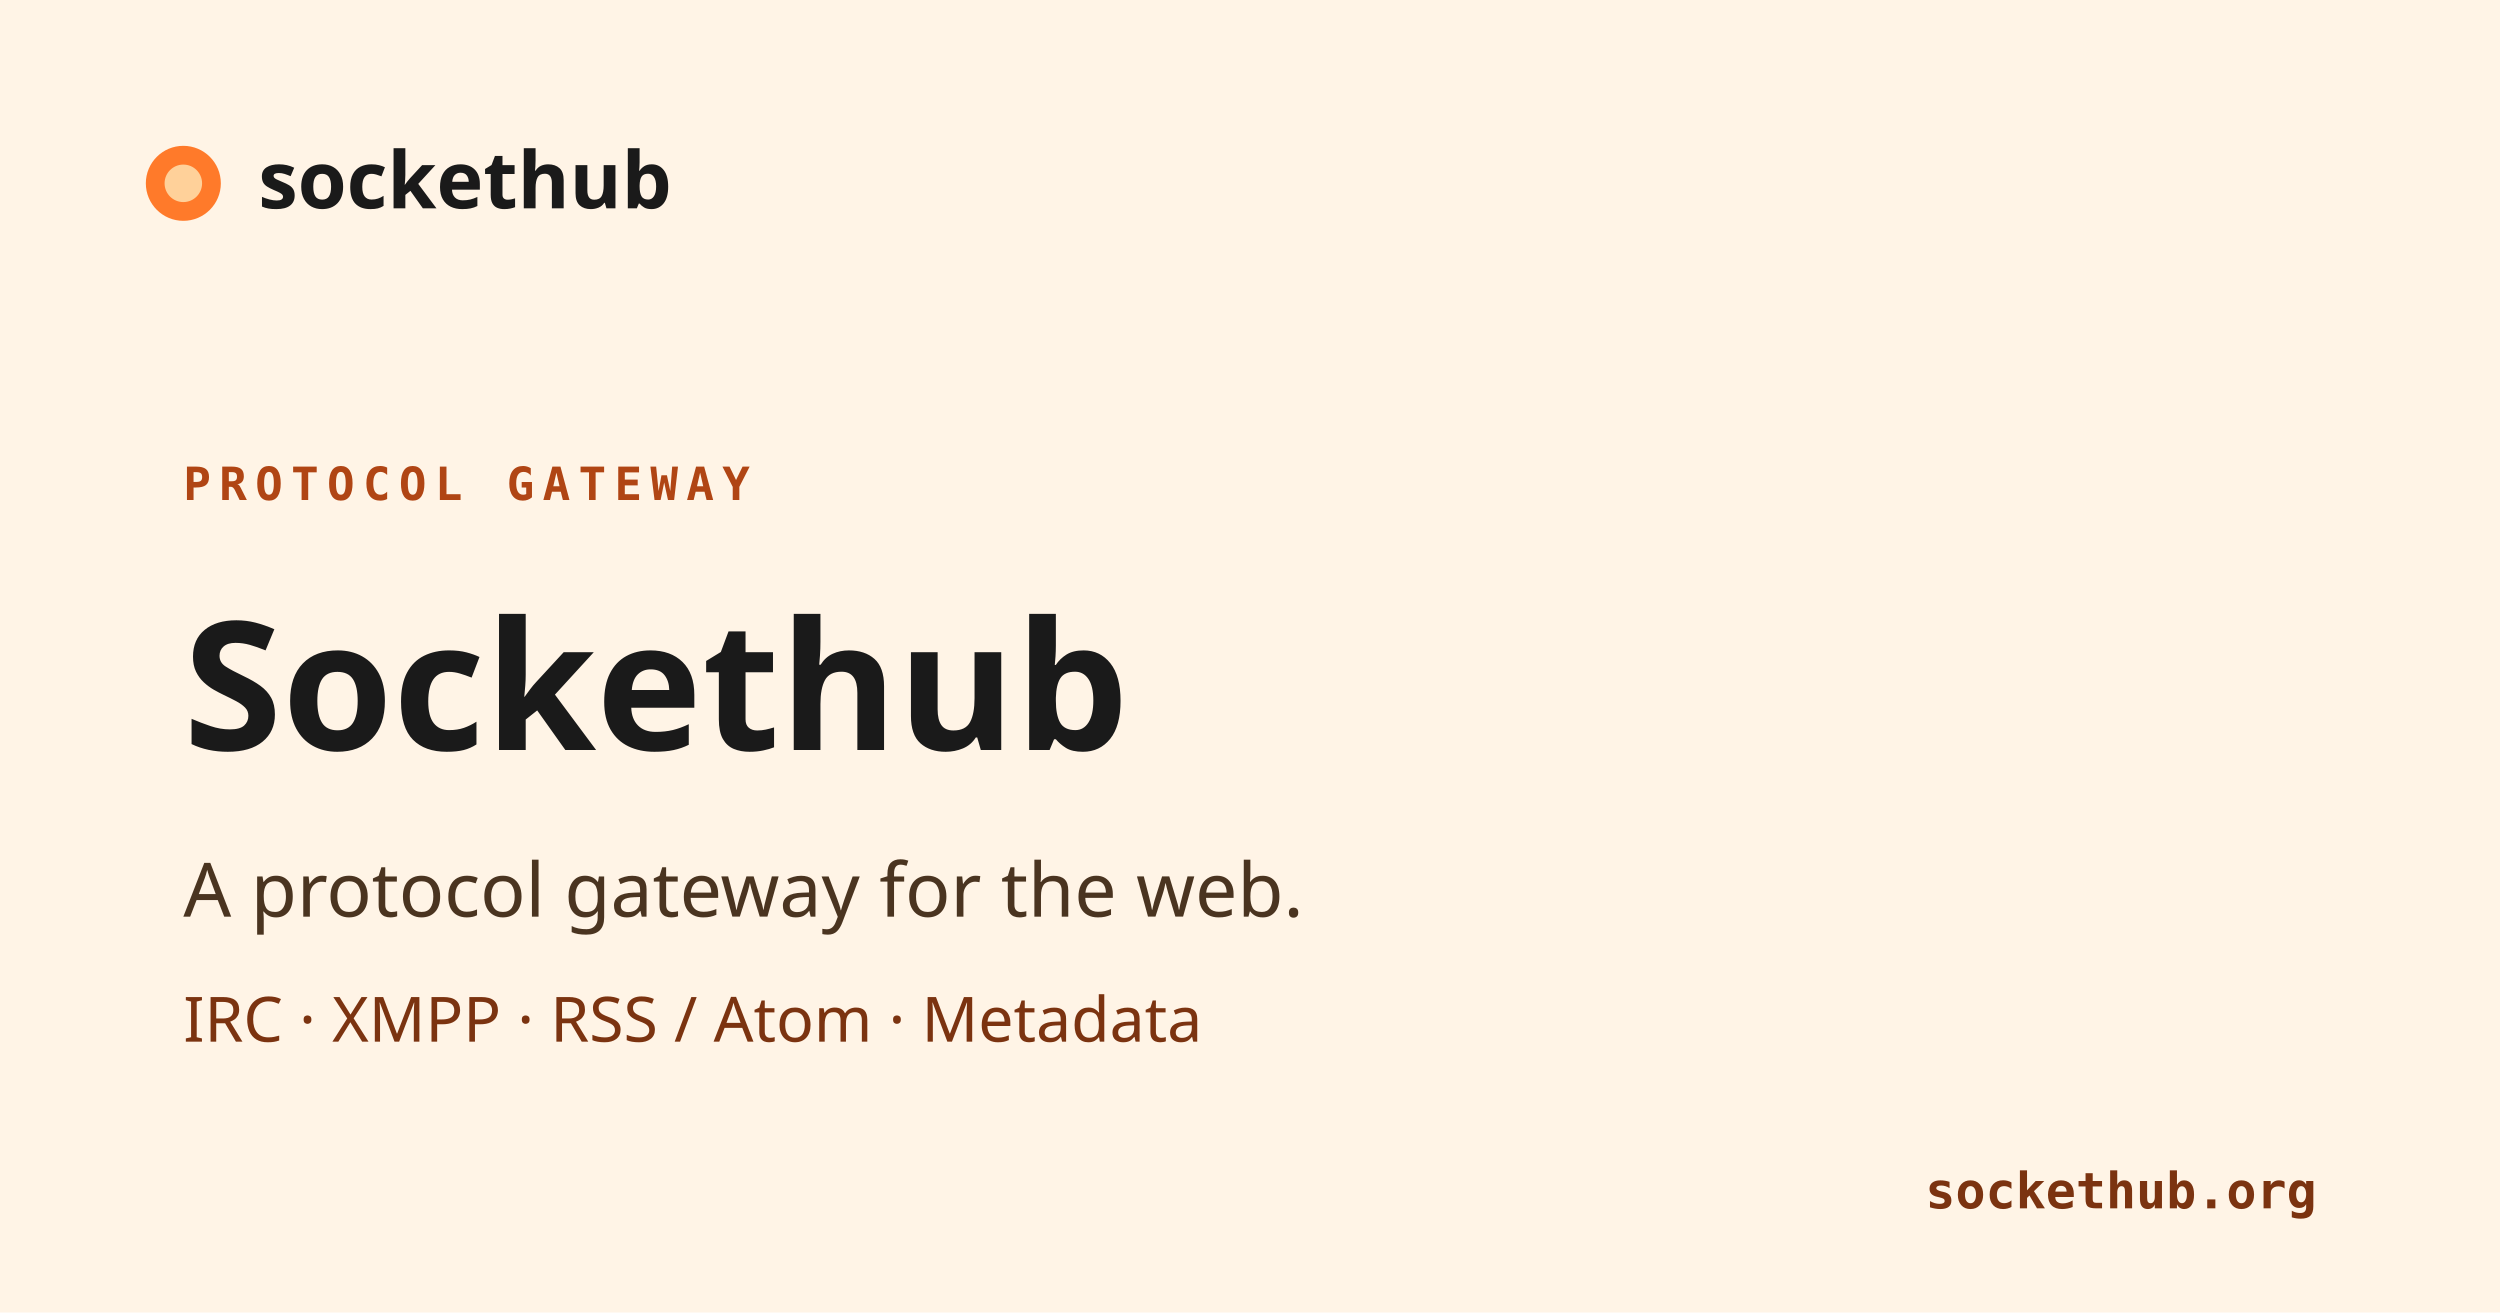
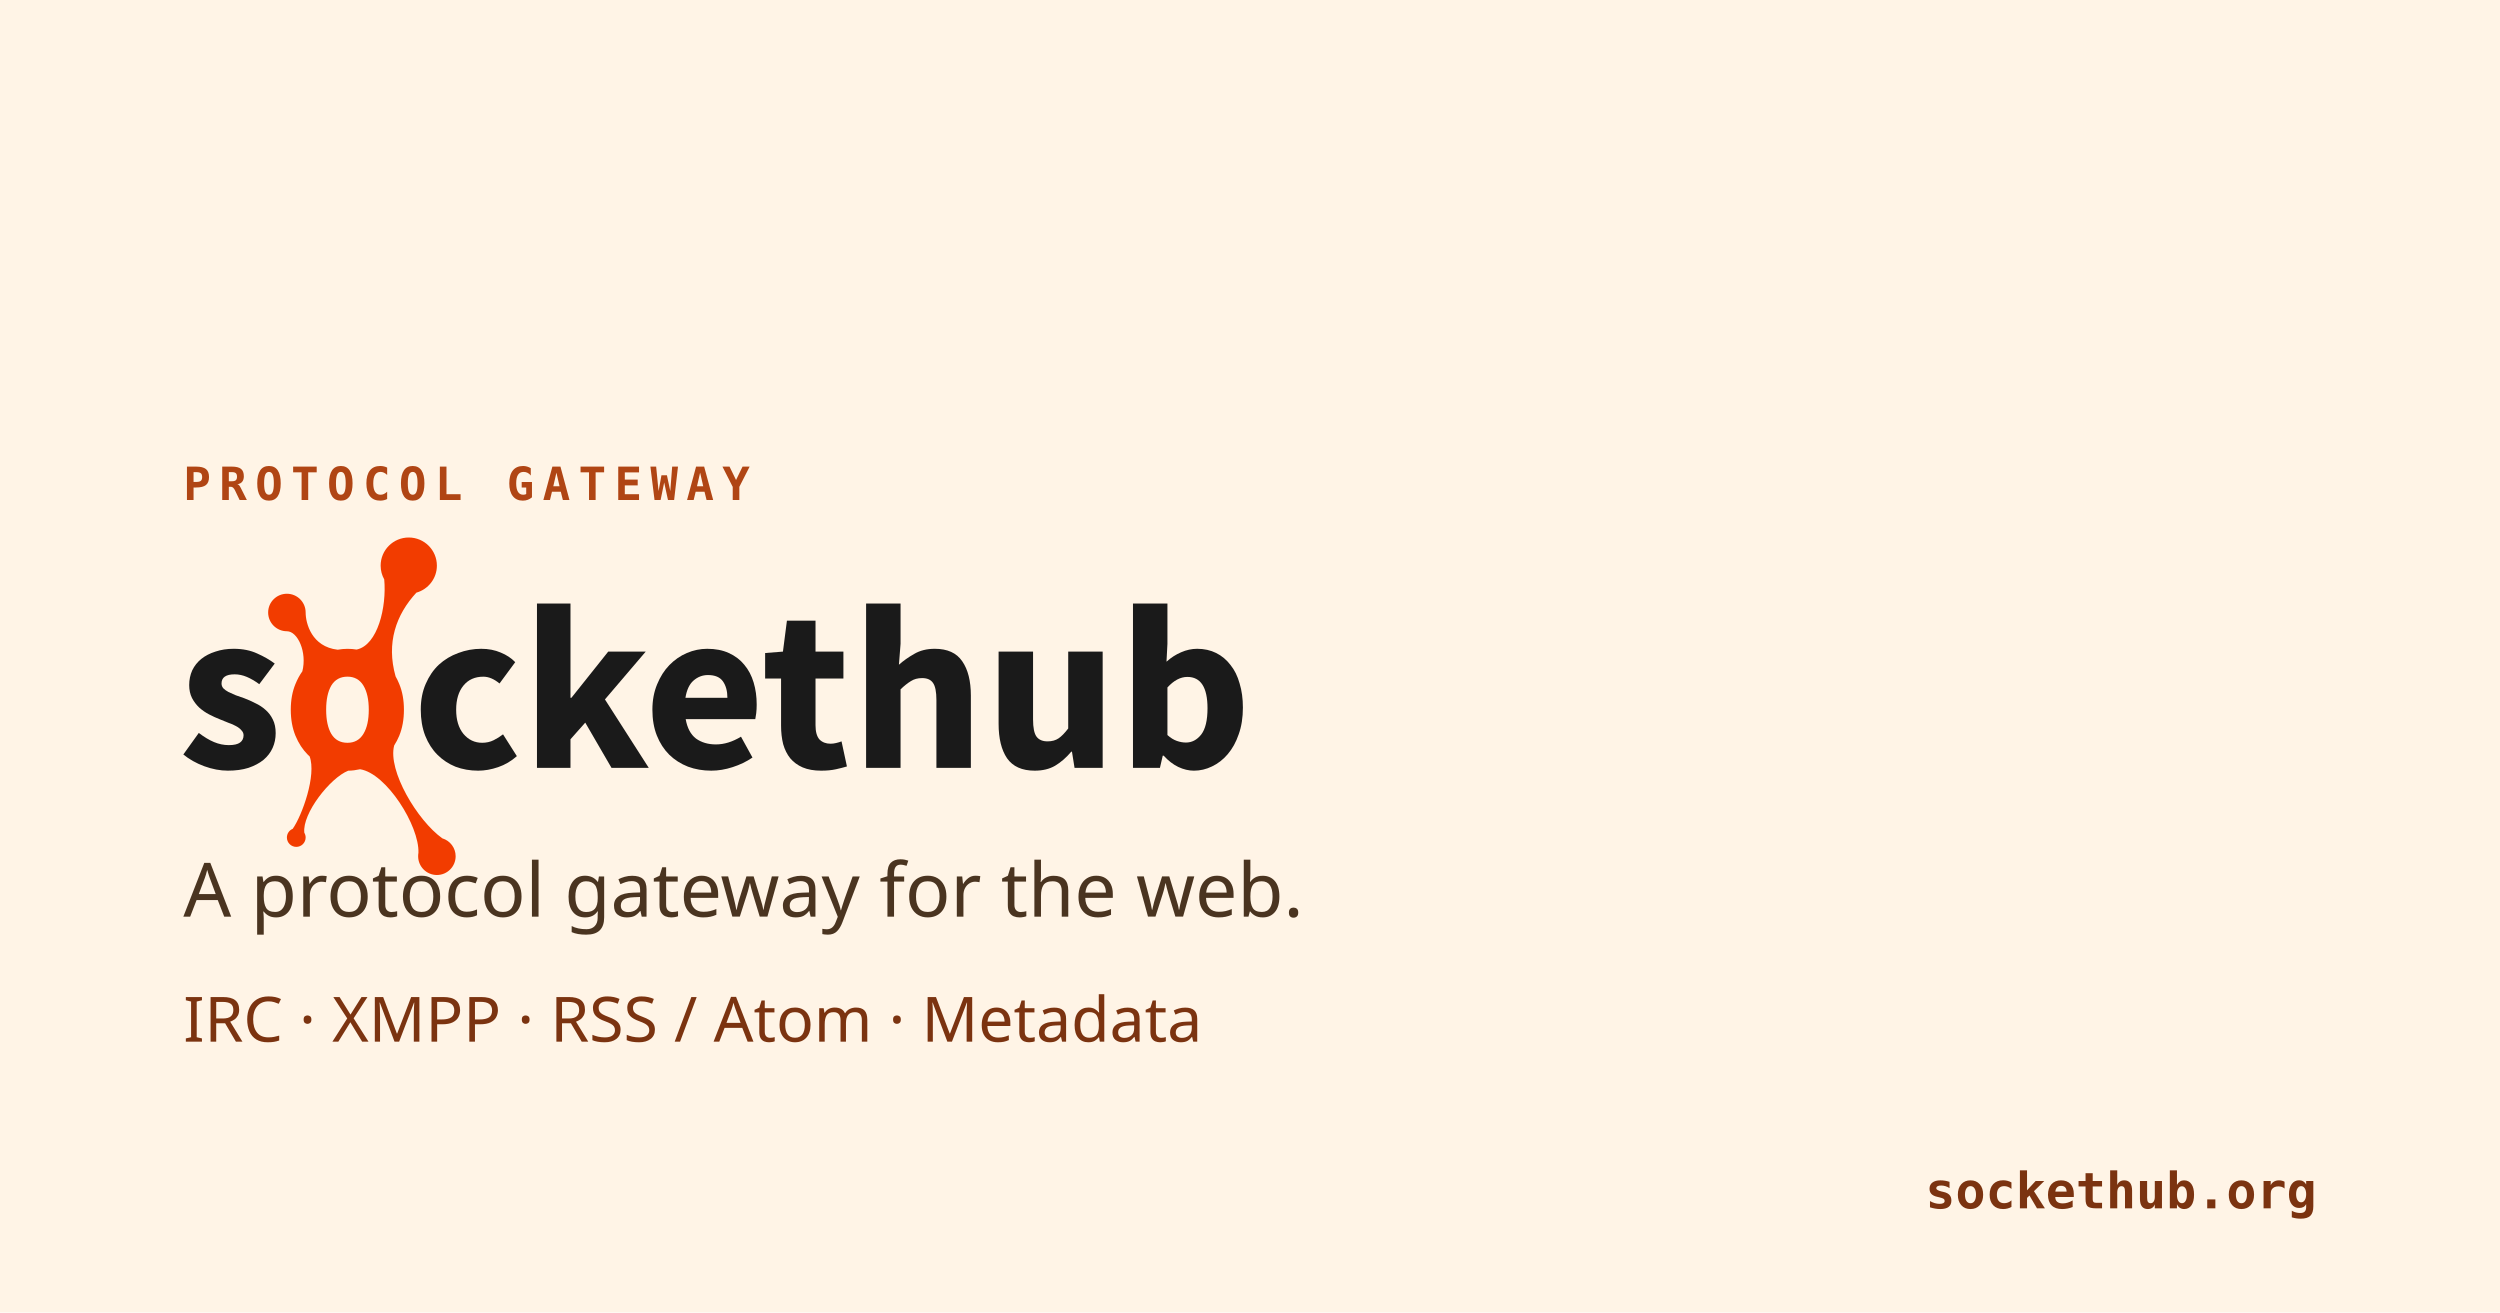
<svg xmlns="http://www.w3.org/2000/svg" width="1200" height="630" viewBox="0 0 1200 630" role="img" aria-label="Sockethub — a protocol gateway for the web">
  <rect width="1200" height="630" fill="#fff4e6" />
-   <circle cx="88" cy="88" r="18" fill="#ff7a2a" />
-   <circle cx="88" cy="88" r="9" fill="#ffd19a" />
-   <text x="124" y="100" font-family="sans-serif" font-weight="700" font-size="38" fill="#1a1a1a">sockethub</text>
  <text x="88" y="240" font-family="monospace" font-weight="700" font-size="22" fill="#b04514" letter-spacing="4">PROTOCOL GATEWAY</text>
-   <text x="88" y="360" font-family="sans-serif" font-weight="800" font-size="86" fill="#1a1a1a">Sockethub</text>
+   <g transform="translate(88 258) scale(1.8) translate(-173.0224 -947.9622)">
+     <path fill="#1a1a1a" d="m 177.147,1000.078 c 1.417,1.083 2.771,1.896 4.063,2.437 1.292,0.542 2.604,0.813 3.937,0.813 1.375,0 2.375,-0.229 3,-0.688 0.625,-0.458 0.937,-1.104 0.938,-1.938 -2e-5,-0.5 -0.188,-0.937 -0.563,-1.313 -0.333,-0.417 -0.813,-0.792 -1.438,-1.125 -0.583,-0.333 -1.25,-0.625 -2,-0.875 -0.75,-0.292 -1.521,-0.604 -2.312,-0.938 -0.958,-0.375 -1.917,-0.812 -2.875,-1.312 -0.958,-0.5 -1.833,-1.104 -2.625,-1.812 -0.792,-0.75 -1.438,-1.604 -1.938,-2.563 -0.5,-1 -0.75,-2.146 -0.75,-3.438 -1e-5,-1.417 0.271,-2.729 0.812,-3.938 0.583,-1.208 1.396,-2.229 2.438,-3.062 1.042,-0.833 2.292,-1.479 3.75,-1.937 1.458,-0.5 3.083,-0.75 4.875,-0.75 2.375,4e-5 4.458,0.417 6.25,1.25 1.792,0.792 3.354,1.688 4.687,2.688 l -4.125,5.5 c -1.125,-0.833 -2.229,-1.479 -3.313,-1.938 -1.083,-0.458 -2.167,-0.687 -3.25,-0.688 -2.333,2e-5 -3.5,0.813 -3.5,2.438 -2e-5,0.5 0.167,0.938 0.5,1.312 0.333,0.333 0.771,0.646 1.312,0.938 0.583,0.292 1.229,0.583 1.938,0.875 0.75,0.25 1.521,0.521 2.313,0.812 1,0.375 1.979,0.812 2.937,1.312 1,0.458 1.896,1.042 2.688,1.75 0.833,0.708 1.5,1.583 2,2.625 0.5,1 0.75,2.208 0.75,3.625 -3e-5,1.417 -0.271,2.729 -0.812,3.937 -0.542,1.208 -1.354,2.271 -2.438,3.188 -1.083,0.875 -2.417,1.583 -4,2.125 -1.583,0.5 -3.417,0.75 -5.5,0.75 -2.042,0 -4.146,-0.396 -6.312,-1.188 -2.125,-0.792 -3.979,-1.833 -5.563,-3.125 l 4.125,-5.75" />
+     <path fill="#1a1a1a" d="m 236.338,993.891 c 0,-2.583 0.438,-4.875 1.312,-6.875 0.875,-2.042 2.042,-3.75 3.5,-5.125 1.5,-1.375 3.229,-2.417 5.188,-3.125 1.958,-0.75 4,-1.125 6.125,-1.125 1.917,4e-5 3.646,0.333 5.188,1 1.542,0.625 2.833,1.479 3.875,2.563 l -4.188,5.688 c -1.458,-1.208 -2.896,-1.812 -4.312,-1.813 -2.25,2e-5 -4.021,0.792 -5.312,2.375 -1.292,1.583 -1.938,3.729 -1.938,6.437 0,2.708 0.646,4.854 1.938,6.438 1.333,1.583 3,2.375 5,2.375 1.125,0 2.146,-0.229 3.062,-0.687 0.917,-0.459 1.75,-0.979 2.5,-1.563 l 3.688,5.813 c -1.5,1.333 -3.167,2.313 -5,2.938 -1.833,0.625 -3.604,0.937 -5.312,0.937 -2.167,0 -4.188,-0.354 -6.063,-1.063 -1.833,-0.75 -3.438,-1.812 -4.812,-3.187 -1.375,-1.375 -2.458,-3.063 -3.25,-5.062 -0.792,-2.042 -1.187,-4.354 -1.187,-6.938" />
+     <path fill="#1a1a1a" d="m 267.325,965.578 8.938,0 0,25.125 0.25,0 9.812,-12.312 10,0 -10.875,12.75 11.688,18.25 -9.938,0 -7,-12.062 -3.938,4.437 0,7.625 -8.937,0 0,-43.813" />
+     <path fill="#1a1a1a" d="m 298.105,993.891 c 0,-2.5 0.417,-4.75 1.25,-6.75 0.833,-2.042 1.917,-3.75 3.25,-5.125 1.375,-1.417 2.938,-2.5 4.688,-3.25 1.75,-0.75 3.562,-1.125 5.438,-1.125 2.208,4e-5 4.125,0.375 5.75,1.125 1.667,0.75 3.042,1.792 4.125,3.125 1.125,1.333 1.958,2.917 2.5,4.75 0.542,1.792 0.812,3.75 0.812,5.875 -4e-5,0.833 -0.042,1.604 -0.125,2.312 -0.083,0.667 -0.167,1.187 -0.25,1.563 l -18.562,0 c 0.417,2.375 1.333,4.104 2.75,5.188 1.458,1.042 3.229,1.562 5.312,1.562 2.208,0 4.437,-0.688 6.687,-2.063 l 3.063,5.562 c -1.583,1.083 -3.354,1.938 -5.313,2.563 -1.917,0.625 -3.812,0.937 -5.688,0.937 -2.208,0 -4.271,-0.354 -6.188,-1.063 -1.917,-0.75 -3.583,-1.812 -5,-3.187 -1.417,-1.417 -2.521,-3.125 -3.312,-5.125 -0.792,-2 -1.187,-4.292 -1.187,-6.875 m 20,-3.187 c -2e-5,-1.792 -0.396,-3.25 -1.188,-4.375 -0.792,-1.125 -2.125,-1.687 -4,-1.688 -1.458,2e-5 -2.75,0.5 -3.875,1.5 -1.083,0.958 -1.792,2.479 -2.125,4.563 l 11.187,0" />
+     <path fill="#1a1a1a" d="m 332.418,985.578 -4.25,0 0,-6.812 4.75,-0.375 1.062,-8.25 7.625,0 0,8.25 7.437,0 0,7.187 -7.437,0 0,12.438 c -1e-5,1.75 0.354,3.021 1.063,3.812 0.75,0.75 1.729,1.125 2.937,1.125 0.5,10e-5 1,-0.063 1.5,-0.187 0.542,-0.125 1.021,-0.271 1.438,-0.438 l 1.438,6.688 c -0.833,0.25 -1.813,0.5 -2.938,0.75 -1.125,0.25 -2.438,0.375 -3.938,0.375 -1.917,0 -3.563,-0.292 -4.937,-0.875 -1.333,-0.583 -2.438,-1.396 -3.313,-2.437 -0.833,-1.042 -1.458,-2.292 -1.875,-3.75 -0.375,-1.5 -0.563,-3.146 -0.562,-4.938 l 0,-12.563" />
+     <path fill="#1a1a1a" d="m 355.094,965.578 9.188,0 0,10.75 -0.438,5.562 c 1.167,-1.042 2.521,-2 4.063,-2.875 1.542,-0.917 3.375,-1.375 5.5,-1.375 3.375,4e-5 5.812,1.104 7.312,3.312 1.542,2.208 2.312,5.271 2.312,9.188 l 0,19.25 -9.187,0 0,-18.063 c -3e-5,-2.25 -0.313,-3.792 -0.938,-4.625 -0.583,-0.833 -1.542,-1.25 -2.875,-1.25 -1.167,3e-5 -2.167,0.271 -3,0.812 -0.833,0.5 -1.75,1.229 -2.75,2.188 l 0,20.938 -9.188,0 0,-43.813" />
+     <path fill="#1a1a1a" d="m 390.426,978.391 9.188,0 0,18.062 c -10e-6,2.25 0.312,3.792 0.937,4.625 0.625,0.833 1.604,1.25 2.938,1.25 1.167,10e-5 2.146,-0.271 2.938,-0.812 0.792,-0.542 1.646,-1.417 2.562,-2.625 l 0,-20.5 9.188,0 0,31 -7.5,0 -0.687,-4.313 -0.188,0 c -1.333,1.583 -2.771,2.833 -4.312,3.75 -1.5,0.875 -3.313,1.313 -5.438,1.313 -3.375,0 -5.833,-1.104 -7.375,-3.312 -1.5,-2.208 -2.25,-5.271 -2.25,-9.188 l 0,-19.25" />
+     <path fill="#1a1a1a" d="m 426.261,965.578 9.187,0 0,10.75 -0.25,4.75 c 1.208,-1.083 2.5,-1.917 3.875,-2.5 1.417,-0.625 2.854,-0.937 4.313,-0.938 1.875,4e-5 3.562,0.375 5.062,1.125 1.5,0.75 2.771,1.813 3.813,3.188 1.083,1.333 1.896,2.979 2.437,4.938 0.583,1.917 0.875,4.063 0.875,6.438 -3e-5,2.667 -0.375,5.042 -1.125,7.125 -0.708,2.083 -1.688,3.854 -2.937,5.312 -1.208,1.417 -2.604,2.5 -4.188,3.25 -1.542,0.75 -3.146,1.125 -4.812,1.125 -1.375,0 -2.771,-0.333 -4.188,-1 -1.375,-0.667 -2.667,-1.667 -3.875,-3 l -0.25,0 -0.75,3.25 -7.187,0 0,-43.813 m 9.187,35.062 c 0.833,0.75 1.667,1.271 2.5,1.563 0.833,0.292 1.646,0.438 2.438,0.437 1.583,10e-5 2.937,-0.708 4.063,-2.125 1.125,-1.458 1.687,-3.792 1.688,-7 -3e-5,-5.583 -1.792,-8.375 -5.375,-8.375 -1.833,4e-5 -3.604,0.938 -5.313,2.812 l 0,12.687" />
+     <path fill="#f23c00" d="m 233.138,947.962 c -4.142,0 -7.5,3.358 -7.5,7.5 0,1.334 0.346,2.586 0.957,3.672 0.674,7.357 -1.729,17.529 -7.363,18.711 -0.799,-0.134 -1.612,-0.195 -2.441,-0.195 -0.88,3e-5 -1.743,0.083 -2.598,0.234 -0.006,-6.3e-4 -0.013,6.3e-4 -0.019,0 -6.885,-0.776 -8.535,-6.995 -8.535,-9.922 0,-2.761 -2.239,-5 -5,-5 -2.761,0 -5,2.239 -5,5 0,2.761 2.239,5 5,5 2.897,0 5.417,5.59 4.121,10.684 -0.715,1.002 -1.325,2.127 -1.836,3.379 -0.833,2 -1.25,4.292 -1.25,6.875 0,2.583 0.417,4.892 1.25,6.934 0.833,2 1.926,3.683 3.301,5.059 0.151,0.146 0.313,0.29 0.469,0.43 1.878,4.964 -1.962,15.695 -4.512,19.336 -0.002,0 -0.017,-0.012 -0.02,0 -0.897,0.379 -1.523,1.269 -1.523,2.305 0,1.381 1.119,2.5 2.5,2.5 1.381,0 2.5,-1.119 2.5,-2.5 0,-0.462 -0.133,-0.898 -0.352,-1.27 -0.588,-5.14 6.907,-14.645 11.699,-16.543 1.082,-0.014 2.133,-0.16 3.164,-0.391 7.021,1.085 15.831,15.08 15.566,22.285 -0.055,0.296 -0.078,0.606 -0.078,0.918 0,2.762 2.239,5 5,5 2.761,0 5,-2.239 5,-5 0,-2.244 -1.48,-4.133 -3.516,-4.766 l -0.02,0 c -6.667,-4.747 -14.638,-18.096 -12.852,-24.785 0.514,-0.796 0.96,-1.647 1.348,-2.578 0.833,-2.042 1.25,-4.35 1.25,-6.934 -4e-5,-2.583 -0.417,-4.875 -1.25,-6.875 -0.292,-0.715 -0.613,-1.398 -0.977,-2.031 -2.53,-8.929 0.13,-16.47 5.547,-22.324 3.15,-0.889 5.469,-3.772 5.469,-7.207 0,-4.142 -3.358,-7.5 -7.5,-7.5 z m -16.348,37.109 c 1.875,3e-5 3.299,0.8 4.258,2.383 0.958,1.583 1.426,3.737 1.426,6.445 -3e-5,2.708 -0.467,4.842 -1.426,6.426 -0.958,1.583 -2.383,2.383 -4.258,2.383 -1.917,0 -3.358,-0.799 -4.316,-2.383 -0.917,-1.583 -1.367,-3.718 -1.367,-6.426 -2e-5,-2.708 0.451,-4.862 1.367,-6.445 0.958,-1.583 2.4,-2.383 4.316,-2.383 z" />
+   </g>
  <text x="88" y="440" font-family="sans-serif" font-weight="400" font-size="36" fill="#4a3420">A protocol gateway for the web.</text>
  <text x="88" y="500" font-family="sans-serif" font-weight="400" font-size="30" fill="#7b3310">IRC · XMPP · RSS / Atom · Metadata</text>
  <text x="1112" y="580" font-family="monospace" font-weight="600" font-size="24" fill="#7b3310" text-anchor="end">sockethub.org</text>
</svg>
